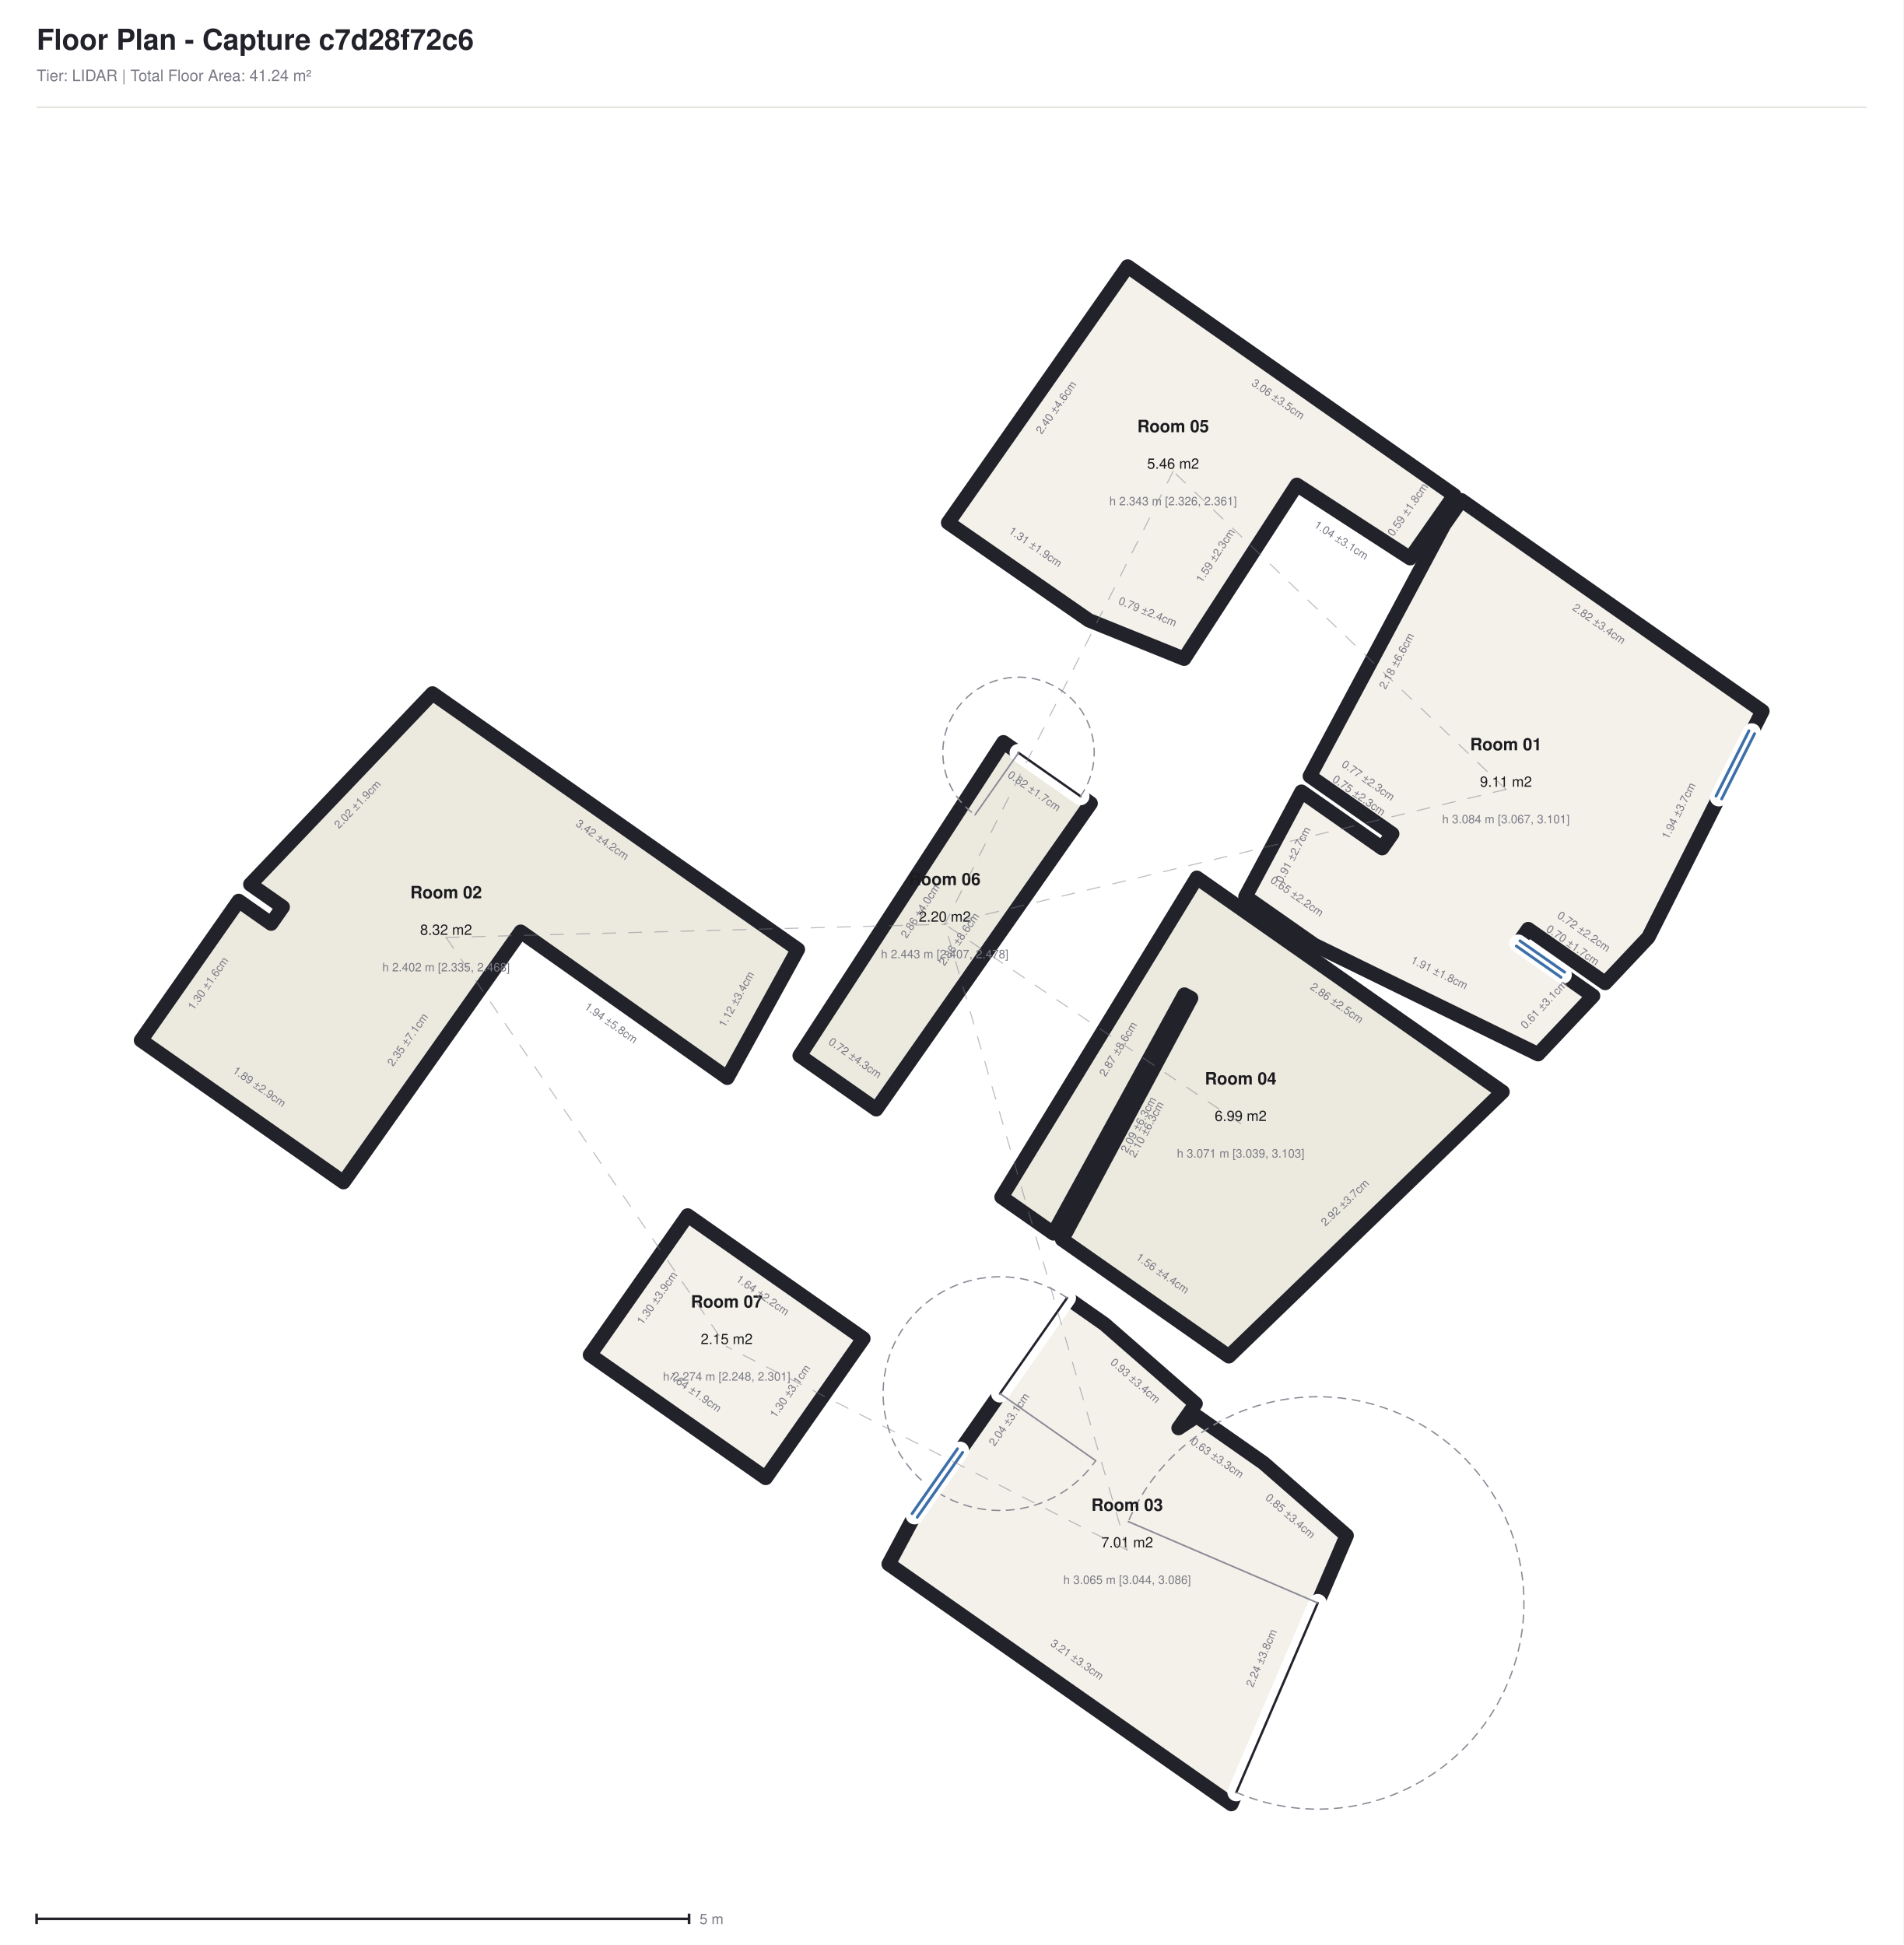
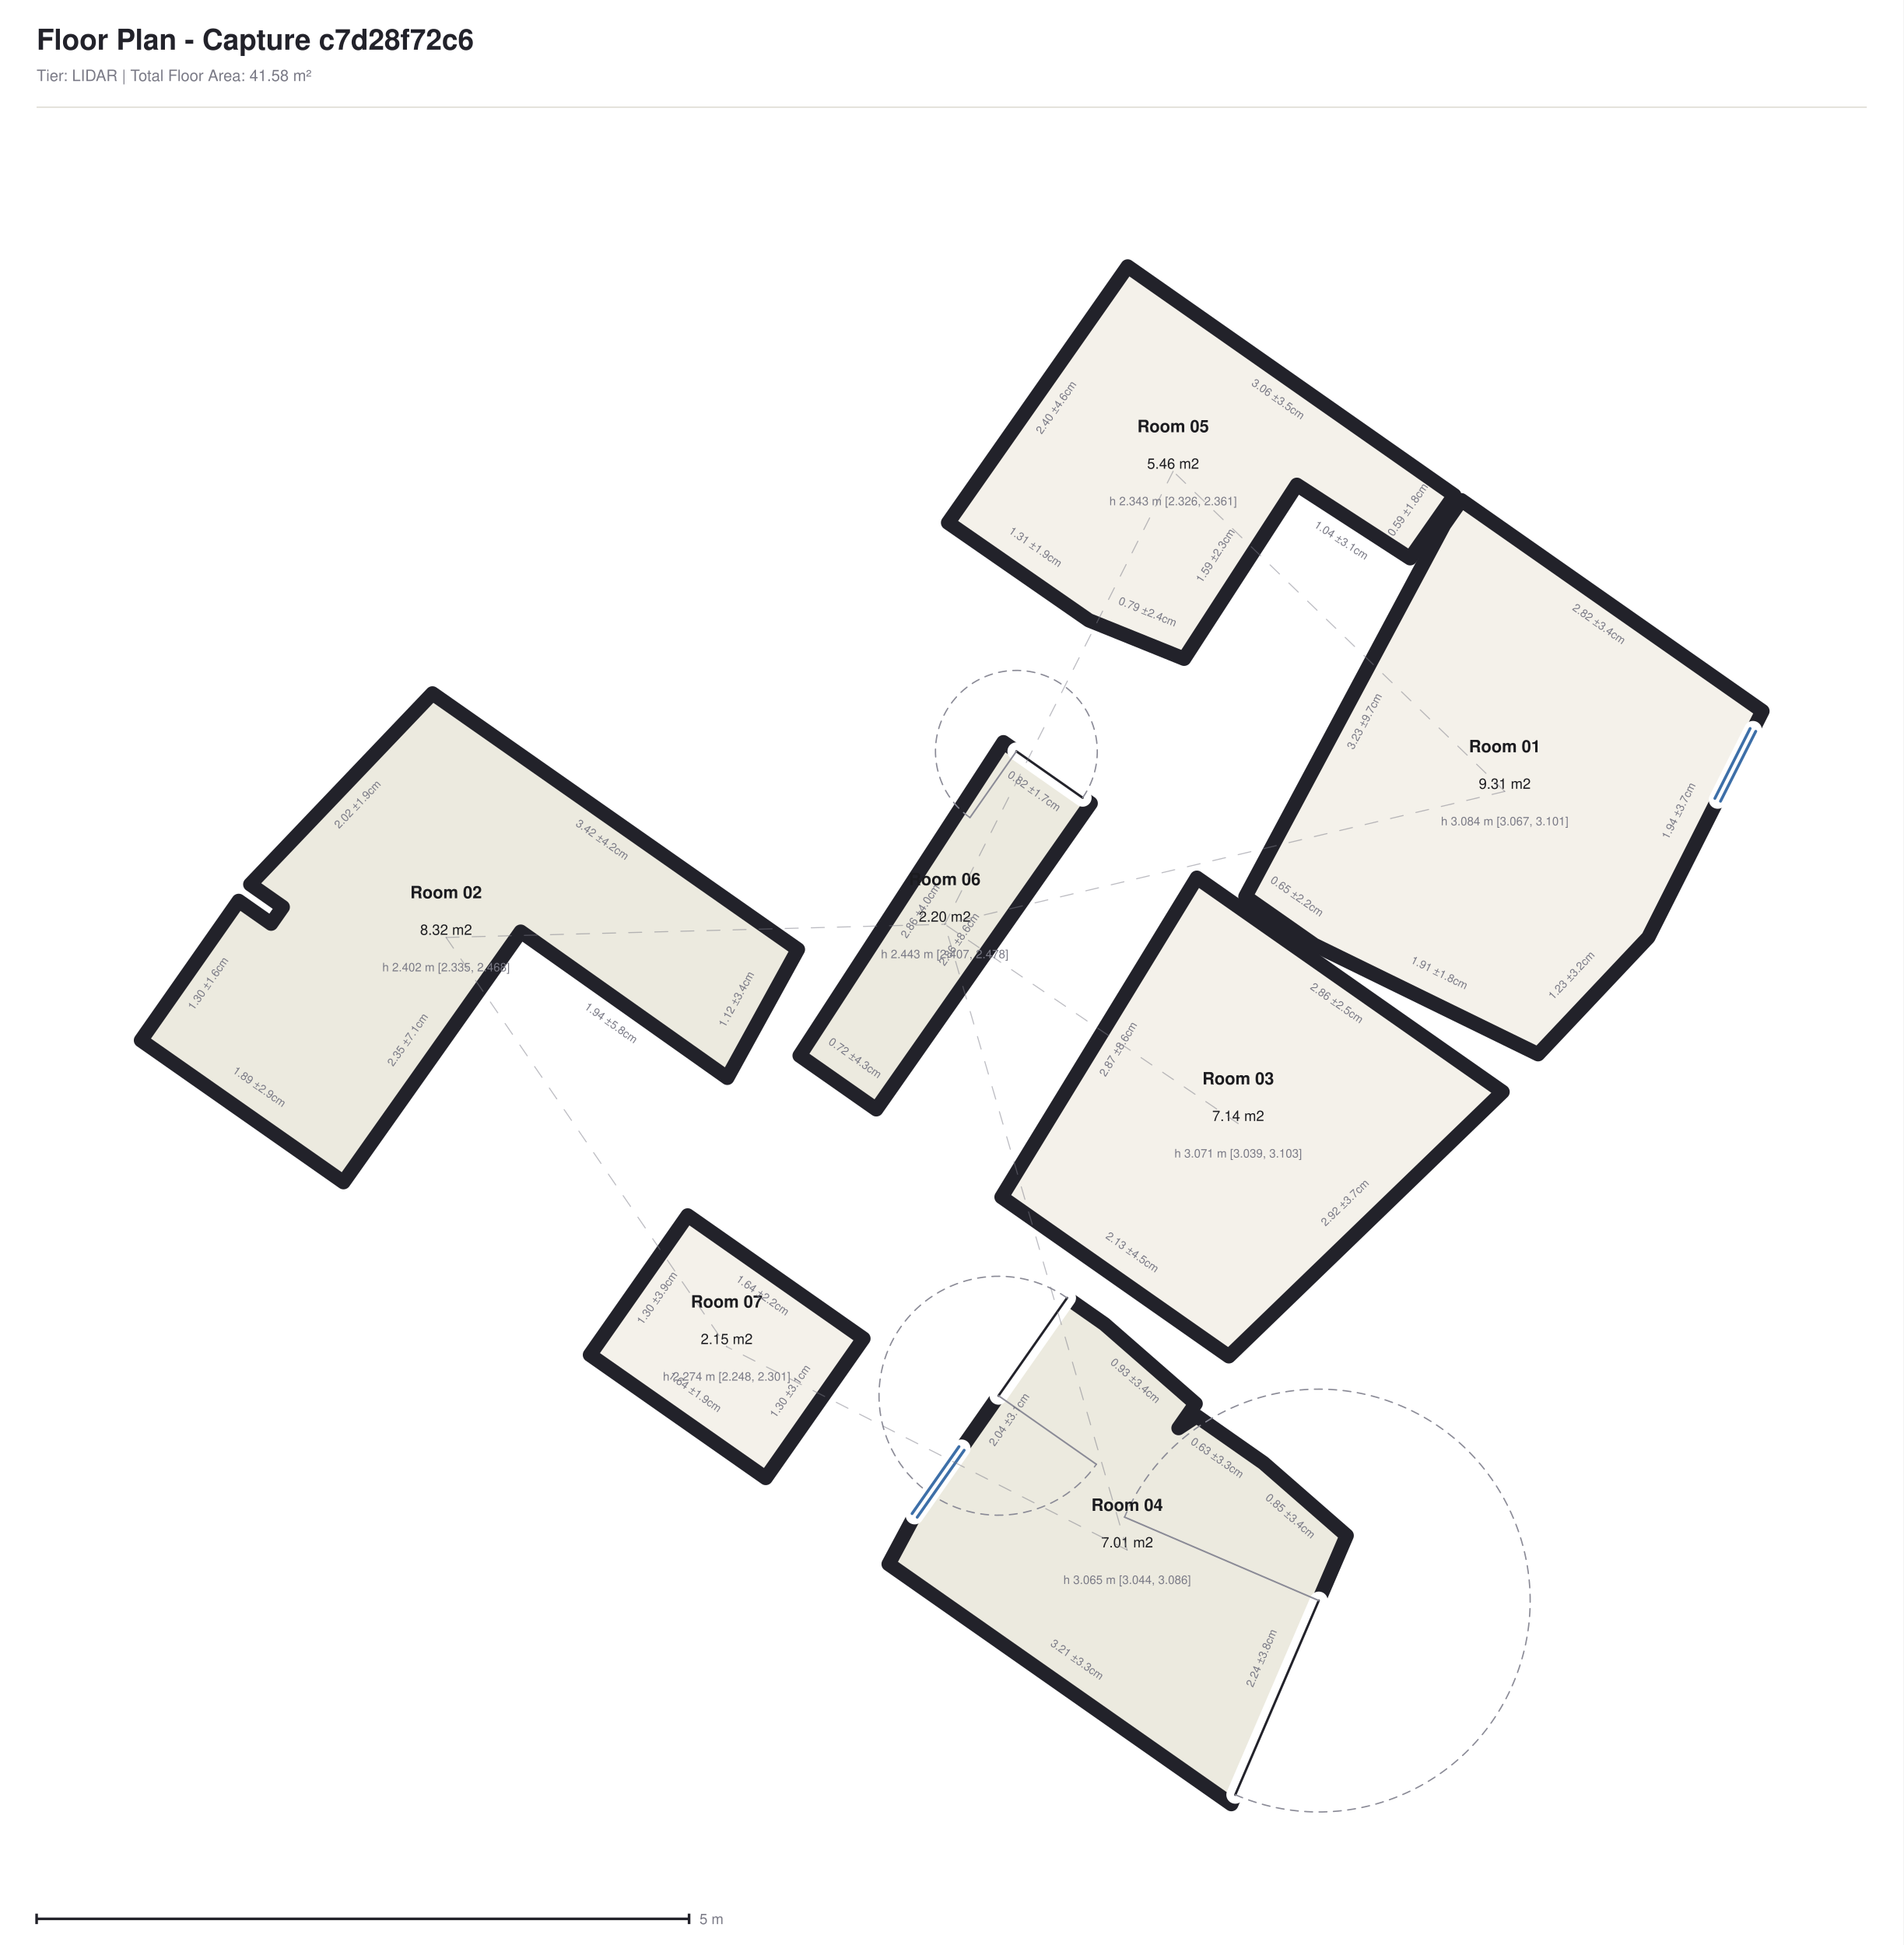
<svg xmlns="http://www.w3.org/2000/svg" width="1456" height="1488" viewBox="0 0 1456 1488">
  <rect width="1456" height="1488" fill="#ffffff" />
  <g font-family="Helvetica Neue, Helvetica, Arial, sans-serif">
    <text x="28" y="38" font-size="22" font-weight="600" fill="#22222a">Floor Plan - Capture c7d28f72c6</text>
-     <text x="28" y="62" font-size="12" fill="#7a7a86">Tier: LIDAR | Total Floor Area: 41.24 m²</text>
+     <text x="28" y="62" font-size="12" fill="#7a7a86">Tier: LIDAR | Total Floor Area: 41.58 m²</text>
    <line x1="28" y1="82" x2="1428" y2="82" stroke="#dedcd4" stroke-width="1" />
-     <polygon points="952.67,685.95 995.58,605.66 1057.29,648.89 1064.98,637.91 1001.94,593.75 1104.70,401.48 1117.86,382.70 1348.15,544.05 1260.88,717.11 1227.91,752.06 1168.98,710.78 1161.29,721.76 1218.62,761.92 1176.55,806.52 1005.43,722.91" stroke="none" fill="#f4f1ea" />
+     <polygon points="1104.70,401.48 1117.86,382.70 1348.15,544.05 1260.88,717.11 1176.55,806.52 1005.43,722.91 952.67,685.95" stroke="none" fill="#f4f1ea" />
    <polygon points="207.39,706.62 216.27,693.94 191.46,676.56 330.79,530.49 610.35,726.35 556.36,824.57 398.31,712.77 262.75,904.41 107.85,795.89 182.58,689.23" stroke="none" fill="#eceadf" />
-     <polygon points="679.76,1196.57 699.65,1159.36 816.24,992.94 844.89,1013.01 914.59,1073.88 901.51,1092.55 915.39,1083.41 966.51,1119.22 1030.12,1174.77 941.87,1380.21" stroke="none" fill="#f4f1ea" />
-     <polygon points="766.13,915.80 915.52,671.50 1149.37,835.34 940.00,1037.62 812.47,948.27 911.14,763.65 906.01,760.87 805.83,943.62" stroke="none" fill="#eceadf" />
+     <polygon points="915.52,671.50 1149.37,835.34 940.00,1037.62 766.13,915.80" stroke="none" fill="#f4f1ea" />
+     <polygon points="679.76,1196.57 699.65,1159.36 816.24,992.94 844.89,1013.01 914.59,1073.88 901.51,1092.55 915.39,1083.41 966.51,1119.22 1030.12,1174.77 941.87,1380.21" stroke="none" fill="#eceadf" />
    <polygon points="1112.45,378.91 1078.70,427.08 992.00,370.90 905.78,503.97 832.90,474.54 725.24,399.89 862.58,203.85" stroke="none" fill="#f4f1ea" />
    <polygon points="611.67,807.59 767.54,567.83 834.30,614.60 670.31,848.67" stroke="none" fill="#eceadf" />
    <polygon points="451.29,1036.51 526.01,929.85 660.46,1024.04 585.74,1130.70" stroke="none" fill="#f4f1ea" />
-     <polygon points="952.67,685.95 995.58,605.66 1057.29,648.89 1064.98,637.91 1001.94,593.75 1104.70,401.48 1117.86,382.70 1348.15,544.05 1260.88,717.11 1227.91,752.06 1168.98,710.78 1161.29,721.76 1218.62,761.92 1176.55,806.52 1005.43,722.91" stroke="#22222a" stroke-width="10.98" stroke-linejoin="round" stroke-linecap="round" fill="none" />
+     <polygon points="1104.70,401.48 1117.86,382.70 1348.15,544.05 1260.88,717.11 1176.55,806.52 1005.43,722.91 952.67,685.95" stroke="#22222a" stroke-width="10.98" stroke-linejoin="round" stroke-linecap="round" fill="none" />
    <polygon points="207.39,706.62 216.27,693.94 191.46,676.56 330.79,530.49 610.35,726.35 556.36,824.57 398.31,712.77 262.75,904.41 107.85,795.89 182.58,689.23" stroke="#22222a" stroke-width="10.98" stroke-linejoin="round" stroke-linecap="round" fill="none" />
+     <polygon points="915.52,671.50 1149.37,835.34 940.00,1037.62 766.13,915.80" stroke="#22222a" stroke-width="10.98" stroke-linejoin="round" stroke-linecap="round" fill="none" />
    <polygon points="679.76,1196.57 699.65,1159.36 816.24,992.94 844.89,1013.01 914.59,1073.88 901.51,1092.55 915.39,1083.41 966.51,1119.22 1030.12,1174.77 941.87,1380.21" stroke="#22222a" stroke-width="10.98" stroke-linejoin="round" stroke-linecap="round" fill="none" />
-     <polygon points="766.13,915.80 915.52,671.50 1149.37,835.34 940.00,1037.62 812.47,948.27 911.14,763.65 906.01,760.87 805.83,943.62" stroke="#22222a" stroke-width="10.98" stroke-linejoin="round" stroke-linecap="round" fill="none" />
    <polygon points="1112.45,378.91 1078.70,427.08 992.00,370.90 905.78,503.97 832.90,474.54 725.24,399.89 862.58,203.85" stroke="#22222a" stroke-width="10.98" stroke-linejoin="round" stroke-linecap="round" fill="none" />
    <polygon points="611.67,807.59 767.54,567.83 834.30,614.60 670.31,848.67" stroke="#22222a" stroke-width="10.98" stroke-linejoin="round" stroke-linecap="round" fill="none" />
    <polygon points="451.29,1036.51 526.01,929.85 660.46,1024.04 585.74,1130.70" stroke="#22222a" stroke-width="10.98" stroke-linejoin="round" stroke-linecap="round" fill="none" />
-     <line x1="1340.01" y1="560.19" x2="1314.84" y2="610.10" stroke="#ffffff" stroke-width="13.72" stroke-linejoin="round" stroke-linecap="round" fill="none" />
-     <line x1="1342.16" y1="561.28" x2="1317.00" y2="611.19" stroke="#3d6fa8" stroke-width="2.20" stroke-linejoin="round" stroke-linecap="round" fill="none" />
-     <line x1="1337.85" y1="559.10" x2="1312.68" y2="609.01" stroke="#3d6fa8" stroke-width="2.20" stroke-linejoin="round" stroke-linecap="round" fill="none" />
-     <line x1="1161.29" y1="721.76" x2="1195.49" y2="745.72" stroke="#ffffff" stroke-width="13.72" stroke-linejoin="round" stroke-linecap="round" fill="none" />
-     <line x1="1162.68" y1="719.78" x2="1196.87" y2="743.74" stroke="#3d6fa8" stroke-width="2.20" stroke-linejoin="round" stroke-linecap="round" fill="none" />
-     <line x1="1159.91" y1="723.74" x2="1194.10" y2="747.69" stroke="#3d6fa8" stroke-width="2.20" stroke-linejoin="round" stroke-linecap="round" fill="none" />
-     <line x1="764.94" y1="1066.16" x2="816.24" y2="992.94" stroke="#ffffff" stroke-width="13.72" stroke-linejoin="round" stroke-linecap="round" fill="none" />
-     <line x1="764.94" y1="1066.16" x2="816.24" y2="992.94" stroke="#22222a" stroke-width="1.80" stroke-linejoin="round" stroke-linecap="round" fill="none" />
-     <line x1="764.94" y1="1066.16" x2="838.16" y2="1117.46" stroke="#8a8a96" stroke-width="1.20" stroke-linejoin="round" stroke-linecap="round" fill="none" />
-     <path d="M 816.24 992.94 A 89.40 89.40 0 1 0 838.16 1117.46" stroke="#8a8a96" stroke-width="1.00" stroke-linejoin="round" stroke-linecap="round" fill="none" stroke-dasharray="5.99,4.99" />
-     <line x1="699.65" y1="1159.36" x2="734.40" y2="1109.75" stroke="#ffffff" stroke-width="13.72" stroke-linejoin="round" stroke-linecap="round" fill="none" />
-     <line x1="697.67" y1="1157.97" x2="732.43" y2="1108.36" stroke="#3d6fa8" stroke-width="2.20" stroke-linejoin="round" stroke-linecap="round" fill="none" />
-     <line x1="701.62" y1="1160.74" x2="736.38" y2="1111.13" stroke="#3d6fa8" stroke-width="2.20" stroke-linejoin="round" stroke-linecap="round" fill="none" />
-     <line x1="1007.98" y1="1226.31" x2="945.73" y2="1371.22" stroke="#ffffff" stroke-width="13.72" stroke-linejoin="round" stroke-linecap="round" fill="none" />
-     <line x1="1007.98" y1="1226.31" x2="945.73" y2="1371.22" stroke="#22222a" stroke-width="1.80" stroke-linejoin="round" stroke-linecap="round" fill="none" />
-     <line x1="1007.98" y1="1226.31" x2="863.07" y2="1164.07" stroke="#8a8a96" stroke-width="1.20" stroke-linejoin="round" stroke-linecap="round" fill="none" />
-     <path d="M 945.73 1371.22 A 157.71 157.71 0 1 0 863.07 1164.07" stroke="#8a8a96" stroke-width="1.00" stroke-linejoin="round" stroke-linecap="round" fill="none" stroke-dasharray="5.99,4.99" />
-     <line x1="779.11" y1="575.94" x2="826.53" y2="609.16" stroke="#ffffff" stroke-width="13.72" stroke-linejoin="round" stroke-linecap="round" fill="none" />
-     <line x1="779.11" y1="575.94" x2="826.53" y2="609.16" stroke="#22222a" stroke-width="1.80" stroke-linejoin="round" stroke-linecap="round" fill="none" />
-     <line x1="779.11" y1="575.94" x2="745.89" y2="623.35" stroke="#8a8a96" stroke-width="1.20" stroke-linejoin="round" stroke-linecap="round" fill="none" />
-     <path d="M 826.53 609.16 A 57.89 57.89 0 1 0 745.89 623.35" stroke="#8a8a96" stroke-width="1.00" stroke-linejoin="round" stroke-linecap="round" fill="none" stroke-dasharray="5.99,4.99" />
-     <text x="1151.96" y="573.96" font-size="13.0" fill="#1b1b1f" text-anchor="middle" font-weight="bold">Room 01</text>
-     <text x="1151.96" y="601.91" font-size="11.0" fill="#1b1b1f" text-anchor="middle" font-weight="normal">9.11 m2</text>
-     <text x="1151.96" y="629.86" font-size="9.0" fill="#7a7a86" text-anchor="middle" font-weight="normal">h 3.084 m  [3.067, 3.101]</text>
-     <text x="991.73" y="655.21" font-size="8.5" fill="#7a7a86" text-anchor="middle" font-weight="normal" transform="rotate(-61.88 991.73 655.21)">0.91 ±2.7cm</text>
-     <text x="1037.89" y="610.92" font-size="8.5" fill="#7a7a86" text-anchor="middle" font-weight="normal" transform="rotate(35.02 1037.89 610.92)">0.75 ±2.3cm</text>
-     <text x="1044.92" y="599.48" font-size="8.5" fill="#7a7a86" text-anchor="middle" font-weight="normal" transform="rotate(-324.98 1044.92 599.48)">0.77 ±2.3cm</text>
-     <text x="1070.93" y="507.02" font-size="8.5" fill="#7a7a86" text-anchor="middle" font-weight="normal" transform="rotate(-61.88 1070.93 507.02)">2.18 ±6.6cm</text>
+     <line x1="1340.91" y1="558.41" x2="1313.94" y2="611.88" stroke="#ffffff" stroke-width="13.72" stroke-linejoin="round" stroke-linecap="round" fill="none" />
+     <line x1="1343.06" y1="559.49" x2="1316.10" y2="612.97" stroke="#3d6fa8" stroke-width="2.20" stroke-linejoin="round" stroke-linecap="round" fill="none" />
+     <line x1="1338.75" y1="557.32" x2="1311.78" y2="610.80" stroke="#3d6fa8" stroke-width="2.20" stroke-linejoin="round" stroke-linecap="round" fill="none" />
+     <line x1="763.80" y1="1067.80" x2="816.24" y2="992.94" stroke="#ffffff" stroke-width="13.72" stroke-linejoin="round" stroke-linecap="round" fill="none" />
+     <line x1="763.80" y1="1067.80" x2="816.24" y2="992.94" stroke="#22222a" stroke-width="1.80" stroke-linejoin="round" stroke-linecap="round" fill="none" />
+     <line x1="763.80" y1="1067.80" x2="838.65" y2="1120.24" stroke="#8a8a96" stroke-width="1.20" stroke-linejoin="round" stroke-linecap="round" fill="none" />
+     <path d="M 816.24 992.94 A 91.40 91.40 0 1 0 838.65 1120.24" stroke="#8a8a96" stroke-width="1.00" stroke-linejoin="round" stroke-linecap="round" fill="none" stroke-dasharray="5.99,4.99" />
+     <line x1="699.65" y1="1159.36" x2="735.55" y2="1108.11" stroke="#ffffff" stroke-width="13.72" stroke-linejoin="round" stroke-linecap="round" fill="none" />
+     <line x1="697.67" y1="1157.97" x2="733.57" y2="1106.72" stroke="#3d6fa8" stroke-width="2.20" stroke-linejoin="round" stroke-linecap="round" fill="none" />
+     <line x1="701.62" y1="1160.74" x2="737.53" y2="1109.50" stroke="#3d6fa8" stroke-width="2.20" stroke-linejoin="round" stroke-linecap="round" fill="none" />
+     <line x1="1008.76" y1="1224.48" x2="944.94" y2="1373.06" stroke="#ffffff" stroke-width="13.72" stroke-linejoin="round" stroke-linecap="round" fill="none" />
+     <line x1="1008.76" y1="1224.48" x2="944.94" y2="1373.06" stroke="#22222a" stroke-width="1.80" stroke-linejoin="round" stroke-linecap="round" fill="none" />
+     <line x1="1008.76" y1="1224.48" x2="860.19" y2="1160.66" stroke="#8a8a96" stroke-width="1.20" stroke-linejoin="round" stroke-linecap="round" fill="none" />
+     <path d="M 944.94 1373.06 A 161.70 161.70 0 1 0 860.19 1160.66" stroke="#8a8a96" stroke-width="1.00" stroke-linejoin="round" stroke-linecap="round" fill="none" stroke-dasharray="5.99,4.99" />
+     <line x1="777.48" y1="574.79" x2="828.16" y2="610.30" stroke="#ffffff" stroke-width="13.72" stroke-linejoin="round" stroke-linecap="round" fill="none" />
+     <line x1="777.48" y1="574.79" x2="828.16" y2="610.30" stroke="#22222a" stroke-width="1.80" stroke-linejoin="round" stroke-linecap="round" fill="none" />
+     <line x1="777.48" y1="574.79" x2="741.97" y2="625.48" stroke="#8a8a96" stroke-width="1.20" stroke-linejoin="round" stroke-linecap="round" fill="none" />
+     <path d="M 828.16 610.30 A 61.89 61.89 0 1 0 741.97 625.48" stroke="#8a8a96" stroke-width="1.00" stroke-linejoin="round" stroke-linecap="round" fill="none" stroke-dasharray="5.99,4.99" />
+     <text x="1151.05" y="575.52" font-size="13.0" fill="#1b1b1f" text-anchor="middle" font-weight="bold">Room 01</text>
+     <text x="1151.05" y="603.46" font-size="11.0" fill="#1b1b1f" text-anchor="middle" font-weight="normal">9.31 m2</text>
+     <text x="1151.05" y="631.41" font-size="9.0" fill="#7a7a86" text-anchor="middle" font-weight="normal">h 3.084 m  [3.067, 3.101]</text>
    <text x="1221.55" y="479.72" font-size="8.5" fill="#7a7a86" text-anchor="middle" font-weight="normal" transform="rotate(35.02 1221.55 479.72)">2.82 ±3.4cm</text>
    <text x="1286.69" y="621.59" font-size="8.5" fill="#7a7a86" text-anchor="middle" font-weight="normal" transform="rotate(-63.24 1286.69 621.59)">1.94 ±3.7cm</text>
-     <text x="1209.90" y="715.07" font-size="8.5" fill="#7a7a86" text-anchor="middle" font-weight="normal" transform="rotate(-324.98 1209.90 715.07)">0.72 ±2.2cm</text>
-     <text x="1201.41" y="725.49" font-size="8.5" fill="#7a7a86" text-anchor="middle" font-weight="normal" transform="rotate(35.02 1201.41 725.49)">0.70 ±1.7cm</text>
-     <text x="1183.06" y="770.52" font-size="8.5" fill="#7a7a86" text-anchor="middle" font-weight="normal" transform="rotate(-46.67 1183.06 770.52)">0.61 ±3.1cm</text>
+     <text x="1204.19" y="748.12" font-size="8.5" fill="#7a7a86" text-anchor="middle" font-weight="normal" transform="rotate(-46.67 1204.19 748.12)">1.23 ±3.2cm</text>
    <text x="1099.75" y="746.78" font-size="8.5" fill="#7a7a86" text-anchor="middle" font-weight="normal" transform="rotate(-333.96 1099.75 746.78)">1.91 ±1.8cm</text>
    <text x="990.50" y="688.08" font-size="8.5" fill="#7a7a86" text-anchor="middle" font-weight="normal" transform="rotate(-324.98 990.50 688.08)">0.65 ±2.2cm</text>
+     <text x="1046.29" y="553.12" font-size="8.5" fill="#7a7a86" text-anchor="middle" font-weight="normal" transform="rotate(-61.88 1046.29 553.12)">3.23 ±9.7cm</text>
    <text x="341.23" y="687.23" font-size="13.0" fill="#1b1b1f" text-anchor="middle" font-weight="bold">Room 02</text>
    <text x="341.23" y="715.18" font-size="11.0" fill="#1b1b1f" text-anchor="middle" font-weight="normal">8.32 m2</text>
    <text x="341.23" y="743.13" font-size="9.0" fill="#7a7a86" text-anchor="middle" font-weight="normal">h 2.402 m  [2.335, 2.468]</text>
    <text x="275.57" y="617.30" font-size="8.5" fill="#7a7a86" text-anchor="middle" font-weight="normal" transform="rotate(-46.35 275.57 617.30)">2.02 ±1.9cm</text>
    <text x="459.12" y="644.77" font-size="8.5" fill="#7a7a86" text-anchor="middle" font-weight="normal" transform="rotate(35.02 459.12 644.77)">3.42 ±4.2cm</text>
    <text x="565.86" y="765.84" font-size="8.5" fill="#7a7a86" text-anchor="middle" font-weight="normal" transform="rotate(-61.20 565.86 765.84)">1.12 ±3.4cm</text>
    <text x="465.80" y="784.97" font-size="8.5" fill="#7a7a86" text-anchor="middle" font-weight="normal" transform="rotate(-324.73 465.80 784.97)">1.94 ±5.8cm</text>
    <text x="314.23" y="797.06" font-size="8.5" fill="#7a7a86" text-anchor="middle" font-weight="normal" transform="rotate(-54.73 314.23 797.06)">2.35 ±7.1cm</text>
    <text x="196.76" y="833.80" font-size="8.5" fill="#7a7a86" text-anchor="middle" font-weight="normal" transform="rotate(-324.98 196.76 833.80)">1.89 ±2.9cm</text>
    <text x="161.57" y="754.02" font-size="8.5" fill="#7a7a86" text-anchor="middle" font-weight="normal" transform="rotate(-54.98 161.57 754.02)">1.30 ±1.6cm</text>
-     <text x="862.21" y="1155.88" font-size="13.0" fill="#1b1b1f" text-anchor="middle" font-weight="bold">Room 03</text>
+     <text x="947.15" y="829.65" font-size="13.0" fill="#1b1b1f" text-anchor="middle" font-weight="bold">Room 03</text>
+     <text x="947.15" y="857.59" font-size="11.0" fill="#1b1b1f" text-anchor="middle" font-weight="normal">7.14 m2</text>
+     <text x="947.15" y="885.54" font-size="9.0" fill="#7a7a86" text-anchor="middle" font-weight="normal">h 3.071 m  [3.039, 3.103]</text>
+     <text x="1020.99" y="769.77" font-size="8.5" fill="#7a7a86" text-anchor="middle" font-weight="normal" transform="rotate(35.02 1020.99 769.77)">2.86 ±2.5cm</text>
+     <text x="1030.81" y="922.12" font-size="8.5" fill="#7a7a86" text-anchor="middle" font-weight="normal" transform="rotate(-44.01 1030.81 922.12)">2.92 ±3.7cm</text>
+     <text x="864.52" y="960.36" font-size="8.5" fill="#7a7a86" text-anchor="middle" font-weight="normal" transform="rotate(-324.98 864.52 960.36)">2.13 ±4.5cm</text>
+     <text x="857.85" y="804.07" font-size="8.5" fill="#7a7a86" text-anchor="middle" font-weight="normal" transform="rotate(-58.55 857.85 804.07)">2.87 ±8.6cm</text>
+     <text x="862.21" y="1155.88" font-size="13.0" fill="#1b1b1f" text-anchor="middle" font-weight="bold">Room 04</text>
    <text x="862.21" y="1183.83" font-size="11.0" fill="#1b1b1f" text-anchor="middle" font-weight="normal">7.01 m2</text>
    <text x="862.21" y="1211.78" font-size="9.0" fill="#7a7a86" text-anchor="middle" font-weight="normal">h 3.065 m  [3.044, 3.086]</text>
    <text x="774.29" y="1087.60" font-size="8.5" fill="#7a7a86" text-anchor="middle" font-weight="normal" transform="rotate(-54.98 774.29 1087.60)">2.04 ±3.1cm</text>
    <text x="866.61" y="1058.48" font-size="8.5" fill="#7a7a86" text-anchor="middle" font-weight="normal" transform="rotate(41.13 866.61 1058.48)">0.93 ±3.4cm</text>
    <text x="929.49" y="1117.66" font-size="8.5" fill="#7a7a86" text-anchor="middle" font-weight="normal" transform="rotate(35.02 929.49 1117.66)">0.63 ±3.3cm</text>
    <text x="985.18" y="1162.03" font-size="8.5" fill="#7a7a86" text-anchor="middle" font-weight="normal" transform="rotate(41.13 985.18 1162.03)">0.85 ±3.4cm</text>
    <text x="967.65" y="1269.61" font-size="8.5" fill="#7a7a86" text-anchor="middle" font-weight="normal" transform="rotate(-66.75 967.65 1269.61)">2.24 ±3.8cm</text>
    <text x="822.27" y="1272.04" font-size="8.5" fill="#7a7a86" text-anchor="middle" font-weight="normal" transform="rotate(-324.98 822.27 1272.04)">3.21 ±3.3cm</text>
-     <text x="949.04" y="829.66" font-size="13.0" fill="#1b1b1f" text-anchor="middle" font-weight="bold">Room 04</text>
-     <text x="949.04" y="857.61" font-size="11.0" fill="#1b1b1f" text-anchor="middle" font-weight="normal">6.99 m2</text>
-     <text x="949.04" y="885.56" font-size="9.0" fill="#7a7a86" text-anchor="middle" font-weight="normal">h 3.071 m  [3.039, 3.103]</text>
-     <text x="857.85" y="804.07" font-size="8.5" fill="#7a7a86" text-anchor="middle" font-weight="normal" transform="rotate(-58.55 857.85 804.07)">2.87 ±8.6cm</text>
-     <text x="1020.99" y="769.77" font-size="8.5" fill="#7a7a86" text-anchor="middle" font-weight="normal" transform="rotate(35.02 1020.99 769.77)">2.86 ±2.5cm</text>
-     <text x="1030.81" y="922.12" font-size="8.5" fill="#7a7a86" text-anchor="middle" font-weight="normal" transform="rotate(-44.01 1030.81 922.12)">2.92 ±3.7cm</text>
-     <text x="887.69" y="976.59" font-size="8.5" fill="#7a7a86" text-anchor="middle" font-weight="normal" transform="rotate(-324.98 887.69 976.59)">1.56 ±4.4cm</text>
-     <text x="879.41" y="865.37" font-size="8.5" fill="#7a7a86" text-anchor="middle" font-weight="normal" transform="rotate(-61.88 879.41 865.37)">2.10 ±6.3cm</text>
-     <text x="873.42" y="861.84" font-size="8.5" fill="#7a7a86" text-anchor="middle" font-weight="normal" transform="rotate(-61.27 873.42 861.84)">2.09 ±6.3cm</text>
    <text x="897.38" y="330.64" font-size="13.0" fill="#1b1b1f" text-anchor="middle" font-weight="bold">Room 05</text>
    <text x="897.38" y="358.59" font-size="11.0" fill="#1b1b1f" text-anchor="middle" font-weight="normal">5.46 m2</text>
    <text x="897.38" y="386.54" font-size="9.0" fill="#7a7a86" text-anchor="middle" font-weight="normal">h 2.343 m  [2.326, 2.361]</text>
    <text x="1079.23" y="391.54" font-size="8.5" fill="#7a7a86" text-anchor="middle" font-weight="normal" transform="rotate(-54.98 1079.23 391.54)">0.59 ±1.8cm</text>
    <text x="1024.50" y="415.74" font-size="8.5" fill="#7a7a86" text-anchor="middle" font-weight="normal" transform="rotate(-327.06 1024.50 415.74)">1.04 ±3.1cm</text>
    <text x="932.13" y="426.58" font-size="8.5" fill="#7a7a86" text-anchor="middle" font-weight="normal" transform="rotate(-57.06 932.13 426.58)">1.59 ±2.3cm</text>
    <text x="876.81" y="470.74" font-size="8.5" fill="#7a7a86" text-anchor="middle" font-weight="normal" transform="rotate(-338.01 876.81 470.74)">0.79 ±2.4cm</text>
    <text x="790.45" y="420.81" font-size="8.5" fill="#7a7a86" text-anchor="middle" font-weight="normal" transform="rotate(-325.26 790.45 420.81)">1.31 ±1.9cm</text>
    <text x="810.26" y="313.33" font-size="8.5" fill="#7a7a86" text-anchor="middle" font-weight="normal" transform="rotate(-54.98 810.26 313.33)">2.40 ±4.6cm</text>
    <text x="976.06" y="307.73" font-size="8.5" fill="#7a7a86" text-anchor="middle" font-weight="normal" transform="rotate(35.02 976.06 307.73)">3.06 ±3.5cm</text>
    <text x="722.68" y="677.17" font-size="13.0" fill="#1b1b1f" text-anchor="middle" font-weight="bold">Room 06</text>
    <text x="722.68" y="705.12" font-size="11.0" fill="#1b1b1f" text-anchor="middle" font-weight="normal">2.20 m2</text>
    <text x="722.68" y="733.07" font-size="9.0" fill="#7a7a86" text-anchor="middle" font-weight="normal">h 2.443 m  [2.407, 2.478]</text>
    <text x="706.34" y="698.59" font-size="8.5" fill="#7a7a86" text-anchor="middle" font-weight="normal" transform="rotate(-56.97 706.34 698.59)">2.86 ±4.0cm</text>
    <text x="789.46" y="607.56" font-size="8.5" fill="#7a7a86" text-anchor="middle" font-weight="normal" transform="rotate(35.02 789.46 607.56)">0.82 ±1.7cm</text>
    <text x="735.95" y="720.18" font-size="8.5" fill="#7a7a86" text-anchor="middle" font-weight="normal" transform="rotate(-54.98 735.95 720.18)">2.86 ±8.6cm</text>
    <text x="652.45" y="811.78" font-size="8.5" fill="#7a7a86" text-anchor="middle" font-weight="normal" transform="rotate(-324.98 652.45 811.78)">0.72 ±4.3cm</text>
    <text x="555.88" y="1000.33" font-size="13.0" fill="#1b1b1f" text-anchor="middle" font-weight="bold">Room 07</text>
    <text x="555.88" y="1028.28" font-size="11.0" fill="#1b1b1f" text-anchor="middle" font-weight="normal">2.15 m2</text>
    <text x="555.88" y="1056.23" font-size="9.0" fill="#7a7a86" text-anchor="middle" font-weight="normal">h 2.274 m  [2.248, 2.301]</text>
    <text x="505.00" y="994.63" font-size="8.5" fill="#7a7a86" text-anchor="middle" font-weight="normal" transform="rotate(-54.98 505.00 994.63)">1.30 ±3.9cm</text>
    <text x="581.78" y="993.30" font-size="8.5" fill="#7a7a86" text-anchor="middle" font-weight="normal" transform="rotate(35.02 581.78 993.30)">1.64 ±2.2cm</text>
    <text x="606.75" y="1065.92" font-size="8.5" fill="#7a7a86" text-anchor="middle" font-weight="normal" transform="rotate(-54.98 606.75 1065.92)">1.30 ±3.1cm</text>
    <text x="529.97" y="1067.25" font-size="8.5" fill="#7a7a86" text-anchor="middle" font-weight="normal" transform="rotate(-324.98 529.97 1067.25)">1.64 ±1.9cm</text>
    <line x1="862.21" y1="1185.82" x2="722.68" y2="707.11" stroke="#7a7a86" stroke-width="0.80" stroke-linejoin="round" stroke-linecap="round" fill="none" stroke-dasharray="9.98,9.98" opacity="0.50" />
-     <line x1="949.04" y1="859.60" x2="722.68" y2="707.11" stroke="#7a7a86" stroke-width="0.80" stroke-linejoin="round" stroke-linecap="round" fill="none" stroke-dasharray="9.98,9.98" opacity="0.50" />
-     <line x1="1151.96" y1="603.91" x2="722.68" y2="707.11" stroke="#7a7a86" stroke-width="0.80" stroke-linejoin="round" stroke-linecap="round" fill="none" stroke-dasharray="9.98,9.98" opacity="0.50" />
-     <line x1="1151.96" y1="603.91" x2="897.38" y2="360.59" stroke="#7a7a86" stroke-width="0.80" stroke-linejoin="round" stroke-linecap="round" fill="none" stroke-dasharray="9.98,9.98" opacity="0.50" />
+     <line x1="947.15" y1="859.59" x2="722.68" y2="707.11" stroke="#7a7a86" stroke-width="0.80" stroke-linejoin="round" stroke-linecap="round" fill="none" stroke-dasharray="9.98,9.98" opacity="0.50" />
+     <line x1="1151.05" y1="605.46" x2="722.68" y2="707.11" stroke="#7a7a86" stroke-width="0.80" stroke-linejoin="round" stroke-linecap="round" fill="none" stroke-dasharray="9.98,9.98" opacity="0.50" />
+     <line x1="1151.05" y1="605.46" x2="897.38" y2="360.59" stroke="#7a7a86" stroke-width="0.80" stroke-linejoin="round" stroke-linecap="round" fill="none" stroke-dasharray="9.98,9.98" opacity="0.50" />
    <line x1="897.38" y1="360.59" x2="722.68" y2="707.11" stroke="#7a7a86" stroke-width="0.80" stroke-linejoin="round" stroke-linecap="round" fill="none" stroke-dasharray="9.98,9.98" opacity="0.50" />
    <line x1="341.23" y1="717.18" x2="722.68" y2="707.11" stroke="#7a7a86" stroke-width="0.80" stroke-linejoin="round" stroke-linecap="round" fill="none" stroke-dasharray="9.98,9.98" opacity="0.50" />
    <line x1="341.23" y1="717.18" x2="555.88" y2="1030.28" stroke="#7a7a86" stroke-width="0.80" stroke-linejoin="round" stroke-linecap="round" fill="none" stroke-dasharray="9.98,9.98" opacity="0.50" />
    <line x1="862.21" y1="1185.82" x2="555.88" y2="1030.28" stroke="#7a7a86" stroke-width="0.80" stroke-linejoin="round" stroke-linecap="round" fill="none" stroke-dasharray="9.98,9.98" opacity="0.50" />
    <g>
      <line x1="28" y1="1468" x2="527.1" y2="1468" stroke="#22222a" stroke-width="2" />
      <line x1="28" y1="1464" x2="28" y2="1472" stroke="#22222a" stroke-width="2" />
      <line x1="527.1" y1="1464" x2="527.1" y2="1472" stroke="#22222a" stroke-width="2" />
      <text x="535.1" y="1472" font-size="11" fill="#7a7a86">5 m</text>
    </g>
  </g>
</svg>
